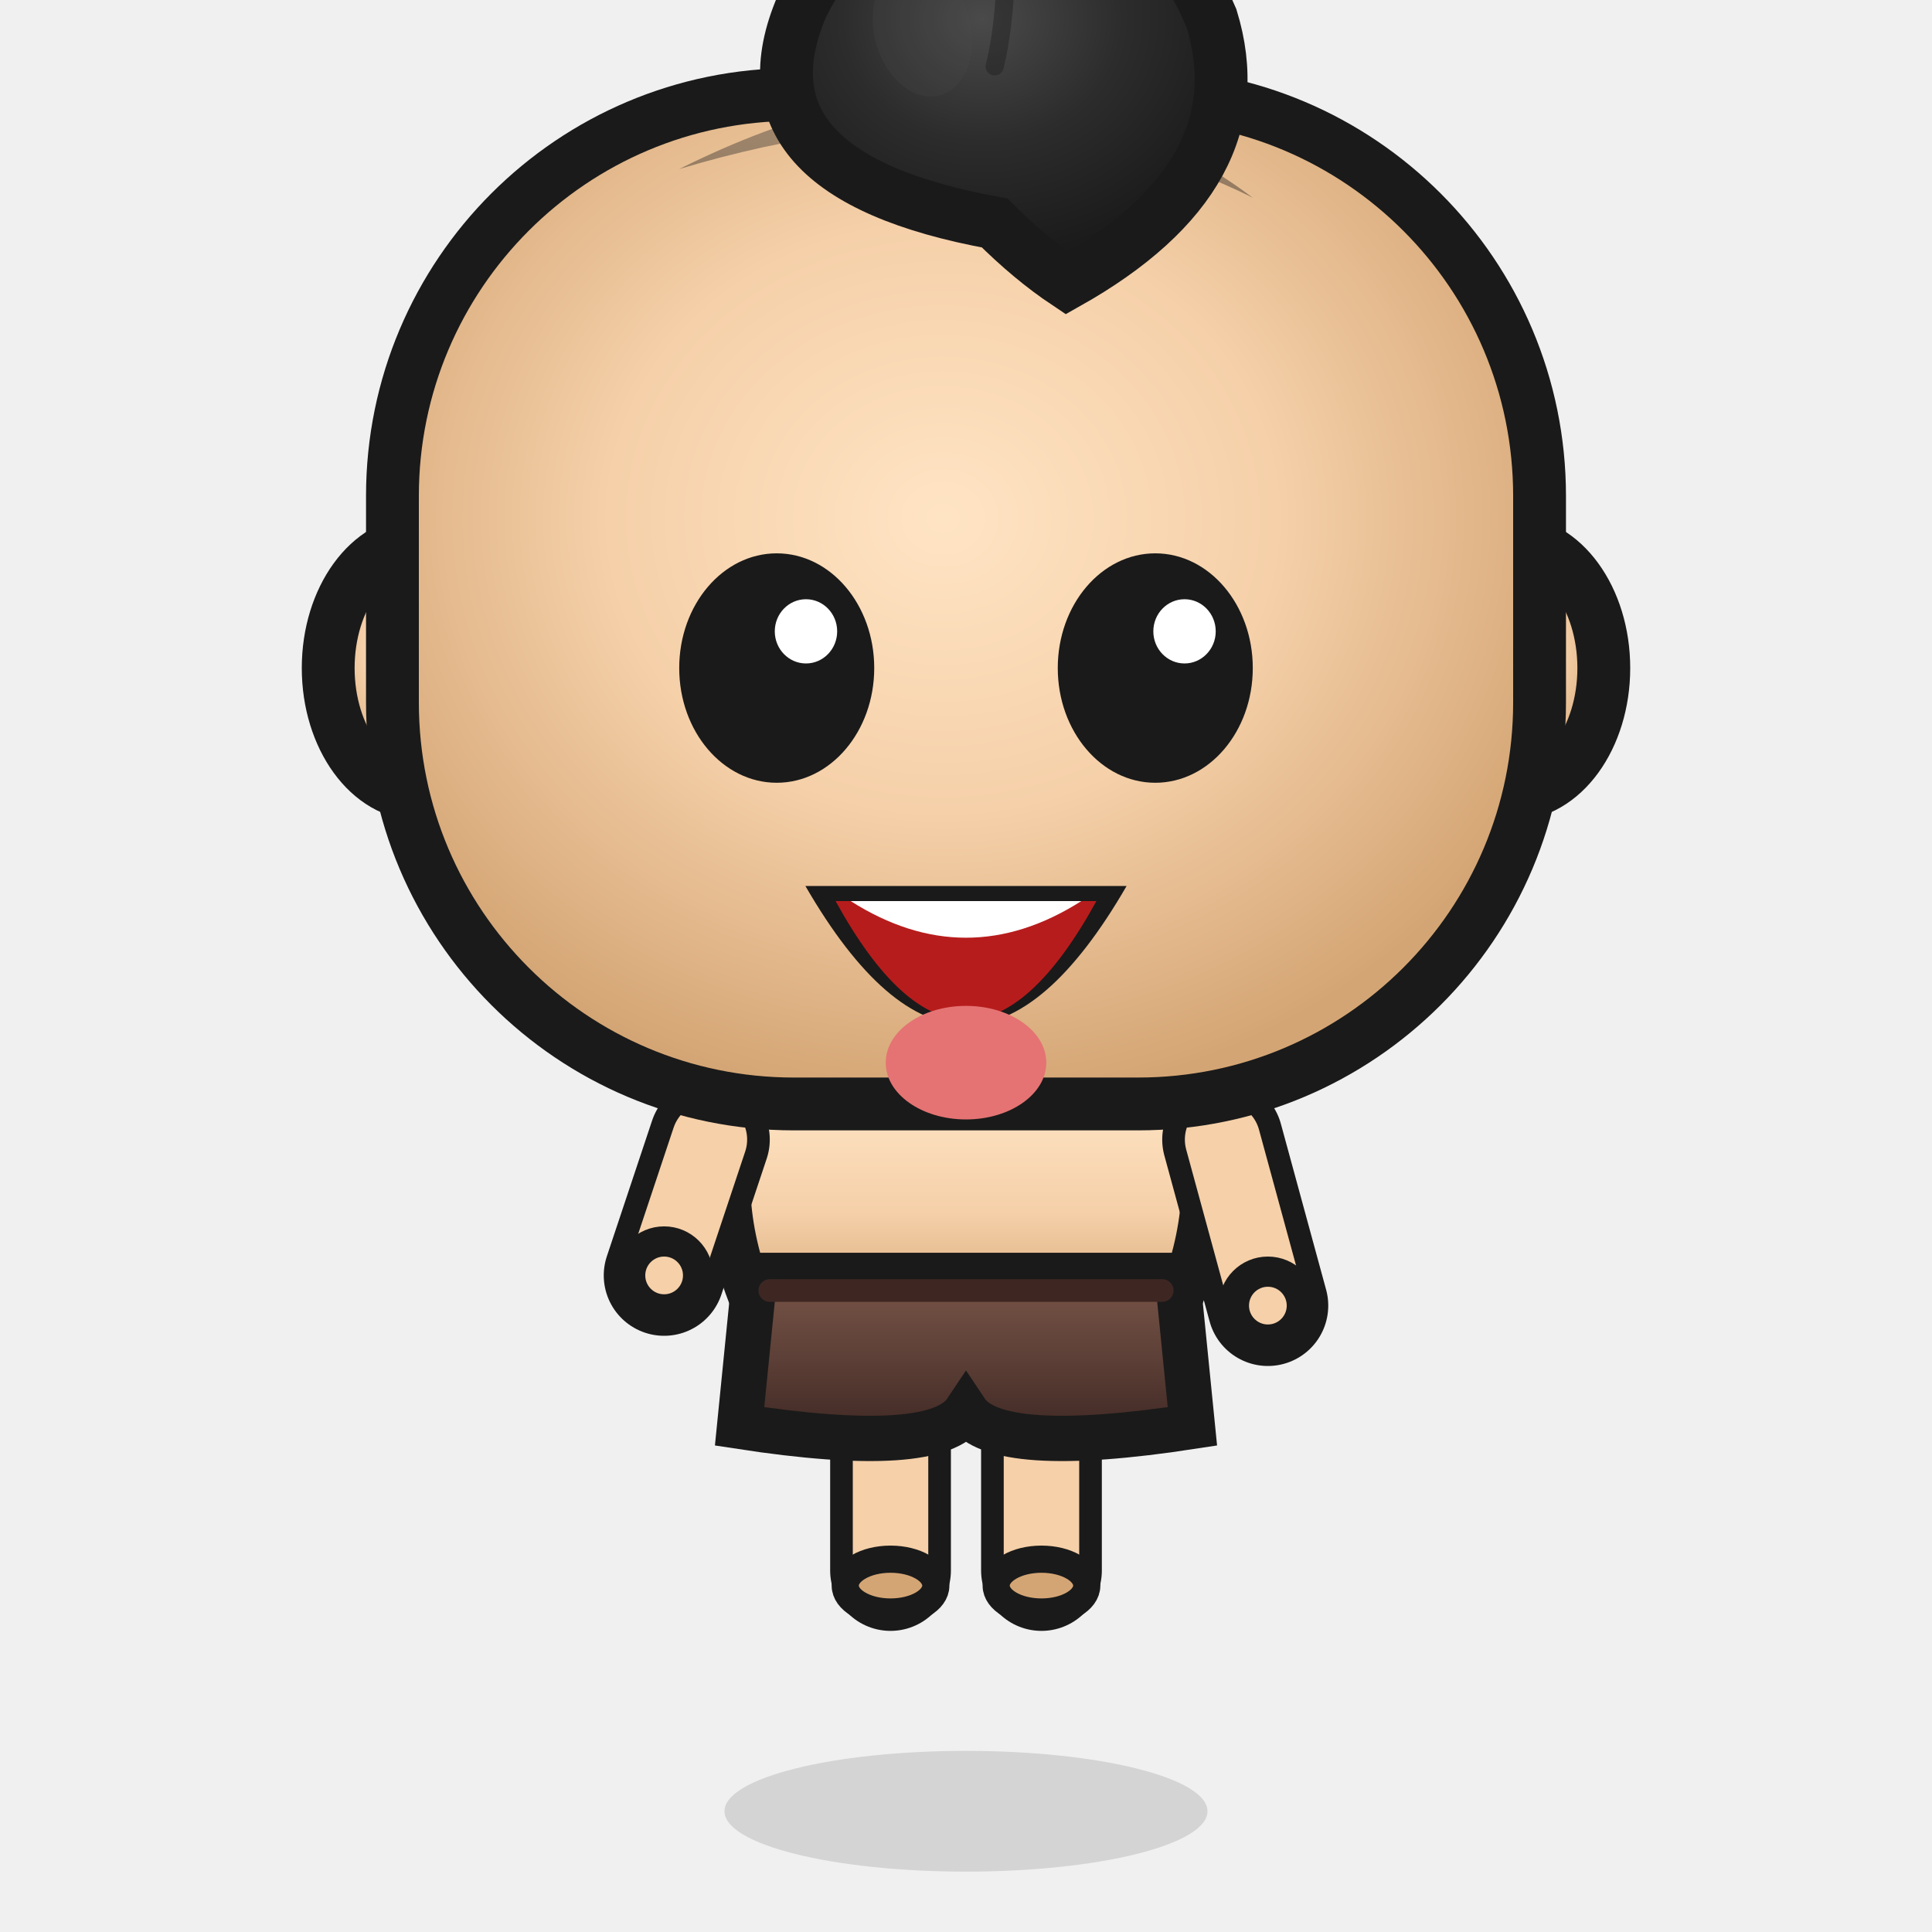
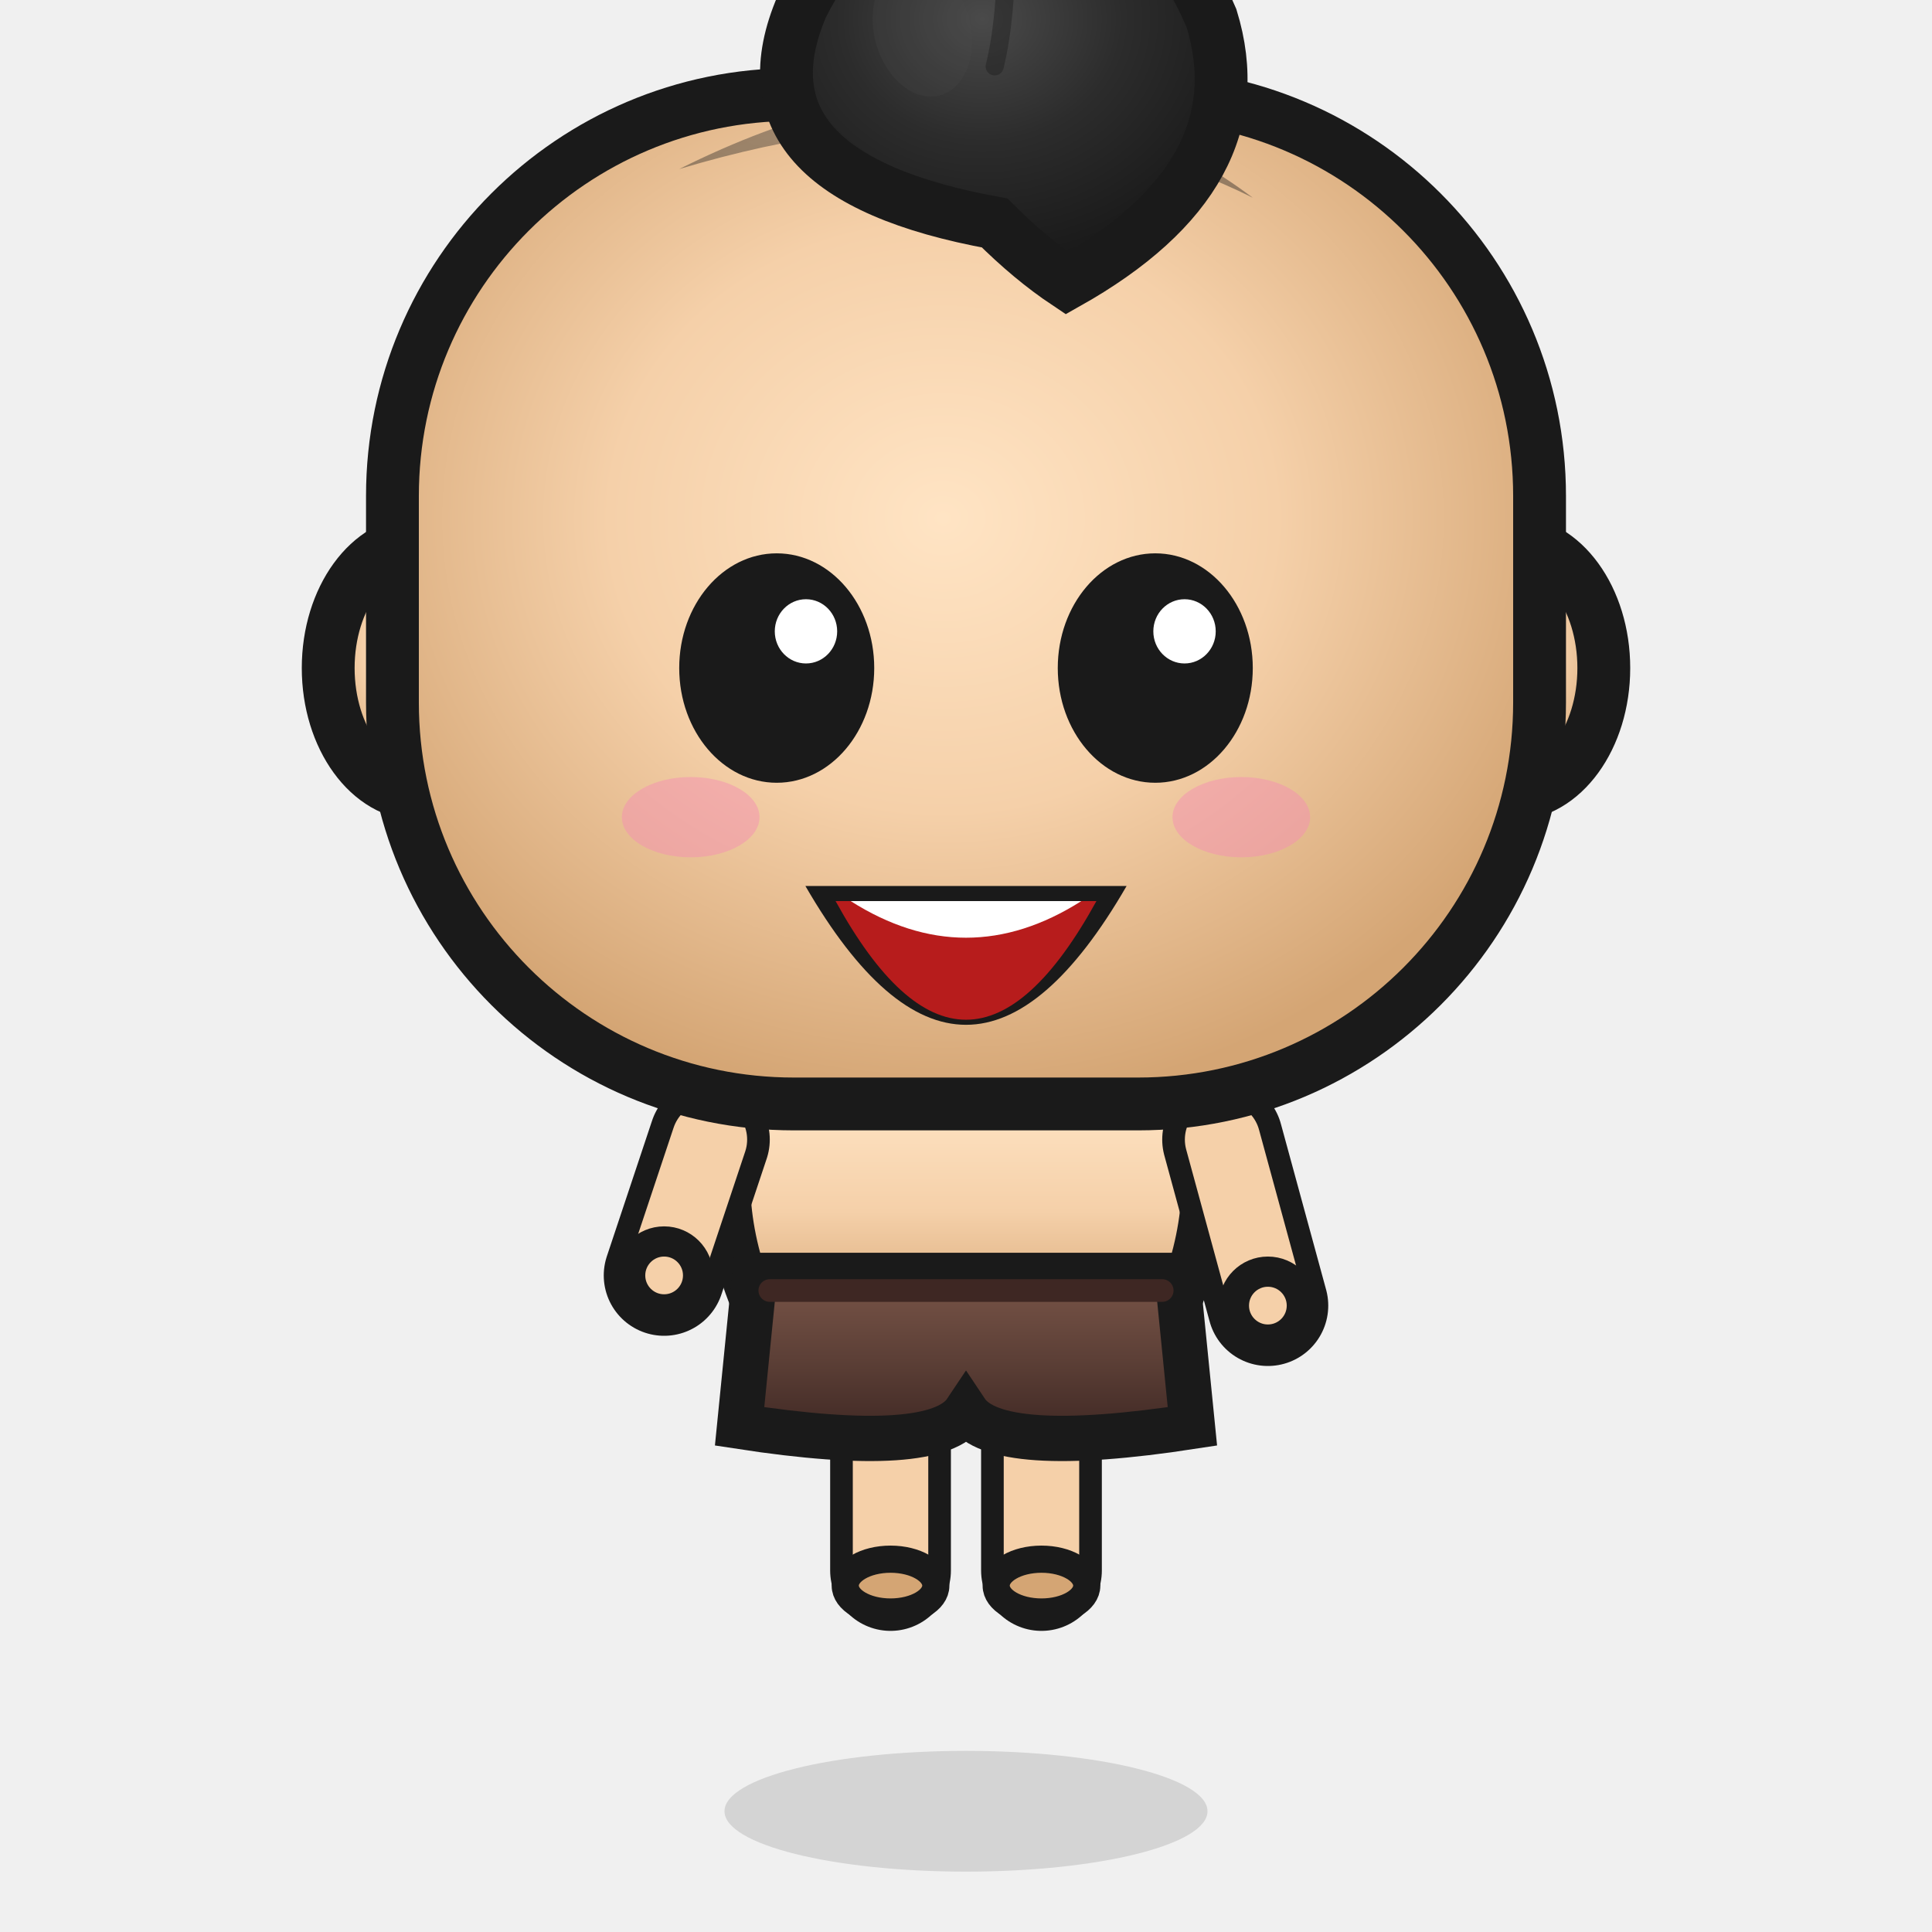
<svg xmlns="http://www.w3.org/2000/svg" viewBox="0 0 128 128" width="128" height="128" id="hero_f3">
  <defs>
    <filter id="blur">
      <feGaussianBlur stdDeviation="4" />
    </filter>
    <linearGradient id="bodyGrad" x1="0%" y1="0%" x2="0%" y2="100%">
      <stop offset="0%" stop-color="#FFE4C4" />
      <stop offset="50%" stop-color="#F5D0A9" />
      <stop offset="100%" stop-color="#D4A574" />
    </linearGradient>
    <linearGradient id="pantsGrad" x1="0%" y1="0%" x2="0%" y2="100%">
      <stop offset="0%" stop-color="#795548" />
      <stop offset="50%" stop-color="#5D4037" />
      <stop offset="100%" stop-color="#3E2723" />
    </linearGradient>
    <radialGradient id="headGrad" cx="48%" cy="42%" r="58%" fx="48%" fy="42%">
      <stop offset="0%" stop-color="#FFE4C4" />
      <stop offset="50%" stop-color="#F5D0A9" />
      <stop offset="100%" stop-color="#D4A574" />
    </radialGradient>
    <radialGradient id="headGradHair" cx="45%" cy="30%" r="65%" fx="45%" fy="30%">
      <stop offset="0%" stop-color="#4A4A4A" />
      <stop offset="50%" stop-color="#2C2C2C" />
      <stop offset="100%" stop-color="#1A1A1A" />
    </radialGradient>
  </defs>
  <ellipse cx="64" cy="120" rx="16" ry="4" fill="#000000" opacity="0.12" />
  <line x1="59" y1="96.05" x2="59" y2="104.05" stroke="#1A1A1A" stroke-width="8" stroke-linecap="round" />
  <line x1="59" y1="96.05" x2="59" y2="104.05" stroke="#F5D0A9" stroke-width="5" stroke-linecap="round" />
  <ellipse cx="59" cy="105.05" rx="3" ry="1.75" fill="#D4A574" stroke="#1A1A1A" stroke-width="1.8" />
  <line x1="69" y1="96.05" x2="69" y2="104.05" stroke="#1A1A1A" stroke-width="8" stroke-linecap="round" />
  <line x1="69" y1="96.05" x2="69" y2="104.05" stroke="#F5D0A9" stroke-width="5" stroke-linecap="round" />
  <ellipse cx="69" cy="105.05" rx="3" ry="1.75" fill="#D4A574" stroke="#1A1A1A" stroke-width="1.8" />
  <path d="       M49 72.5       Q 47 79.5, 50 86.5       Q 64 89.5, 78 86.5       Q 81 79.5, 79 72.5       Z" fill="url(#bodyGrad)" stroke="#1A1A1A" stroke-width="3" />
  <path d="       M50 84.5       L49 94.5       Q 62 96.5, 64 93.5       Q 66 96.5, 79 94.5       L78 84.5       Z" fill="url(#pantsGrad)" stroke="#1A1A1A" stroke-width="3" />
  <line x1="51" y1="85.5" x2="77" y2="85.5" stroke="#3E2723" stroke-width="1.5" stroke-linecap="round" />
  <line x1="47" y1="75.5" x2="44" y2="84.5" stroke="#1A1A1A" stroke-width="8" stroke-linecap="round" />
  <line x1="47" y1="75.5" x2="44" y2="84.5" stroke="#F5D0A9" stroke-width="5" stroke-linecap="round" />
  <circle cx="44" cy="84.5" r="2.25" fill="#F5D0A9" stroke="#1A1A1A" stroke-width="2" />
  <line x1="81" y1="75.5" x2="84" y2="86.5" stroke="#1A1A1A" stroke-width="8" stroke-linecap="round" />
  <line x1="81" y1="75.5" x2="84" y2="86.5" stroke="#F5D0A9" stroke-width="5" stroke-linecap="round" />
  <circle cx="84" cy="86.5" r="2.25" fill="#F5D0A9" stroke="#1A1A1A" stroke-width="2" />
  <ellipse cx="27.824" cy="44.26" rx="6.08" ry="8.36" fill="url(#headGrad)" stroke="#1A1A1A" stroke-width="3.5" />
  <ellipse cx="27.824" cy="44.26" rx="2.736" ry="4.598" fill="#D4A574" opacity="0.25" />
  <ellipse cx="100.176" cy="44.26" rx="6.08" ry="8.36" fill="url(#headGrad)" stroke="#1A1A1A" stroke-width="3.5" />
  <ellipse cx="100.176" cy="44.26" rx="2.736" ry="4.598" fill="#D4A574" opacity="0.25" />
  <rect x="26" y="6.26" width="76" height="66.88" rx="26.6" ry="26.6" fill="url(#headGrad)" stroke="#1A1A1A" stroke-width="3.5" />
  <path d="M45 11.2       Q 56.4 5.5, 65.9 6.26       Q 75.4 7.4, 83 13.1       Q 75.4 9.3, 65.9 8.54       Q 56.4 7.78, 45 11.2 Z" fill="url(#headGradHair)" opacity="0.4" />
  <path d="       M65.9 14.772       Q 48.344 11.58,         53.132 0.408       Q 57.92 -9.168,         66.698 -4.38       Q 75.476 -9.966,         80.264 1.206       Q 83.456 11.58,         70.688 18.762       Q 68.294 17.166,         65.9 14.772 Z" fill="url(#headGradHair)" stroke="#1A1A1A" stroke-width="3.5" />
  <path d="M66.698 -4.38       Q 66.698 1.206,         65.9 4.398" fill="none" stroke="#1A1A1A" stroke-width="1.2" stroke-linecap="round" opacity="0.4" />
  <ellipse cx="61.112" cy="2.004" rx="3.192" ry="4.469" fill="#4A4A4A" opacity="0.2" transform="rotate(-15 61.112 2.004)" />
  <ellipse cx="51.46" cy="44.26" rx="6.46" ry="7.6" fill="#1A1A1A" />
  <ellipse cx="53.398" cy="41.828" rx="2.067" ry="2.128" fill="#FFFFFF" />
  <ellipse cx="76.54" cy="44.26" rx="6.46" ry="7.6" fill="#1A1A1A" />
  <ellipse cx="78.478" cy="41.828" rx="2.067" ry="2.128" fill="#FFFFFF" />
+   <ellipse cx="45.76" cy="54.14" rx="4.56" ry="2.66" fill="#F48FB1" opacity="0.5" />
+   <ellipse cx="82.24" cy="54.14" rx="4.56" ry="2.66" fill="#F48FB1" opacity="0.5" />
  <path d="M53.36 58.7 Q 64 77.092, 74.64 58.7 Z" fill="#1A1A1A" />
  <path d="M55.36 59.7 Q 64 75.42, 72.64 59.7 Z" fill="#B71C1C" />
  <path d="M56.36 59.7 Q 64 64.552, 71.64 59.7 Z" fill="#FFFFFF" />
-   <ellipse cx="64" cy="70.404" rx="5.32" ry="3.762" fill="#E57373" />
</svg>
